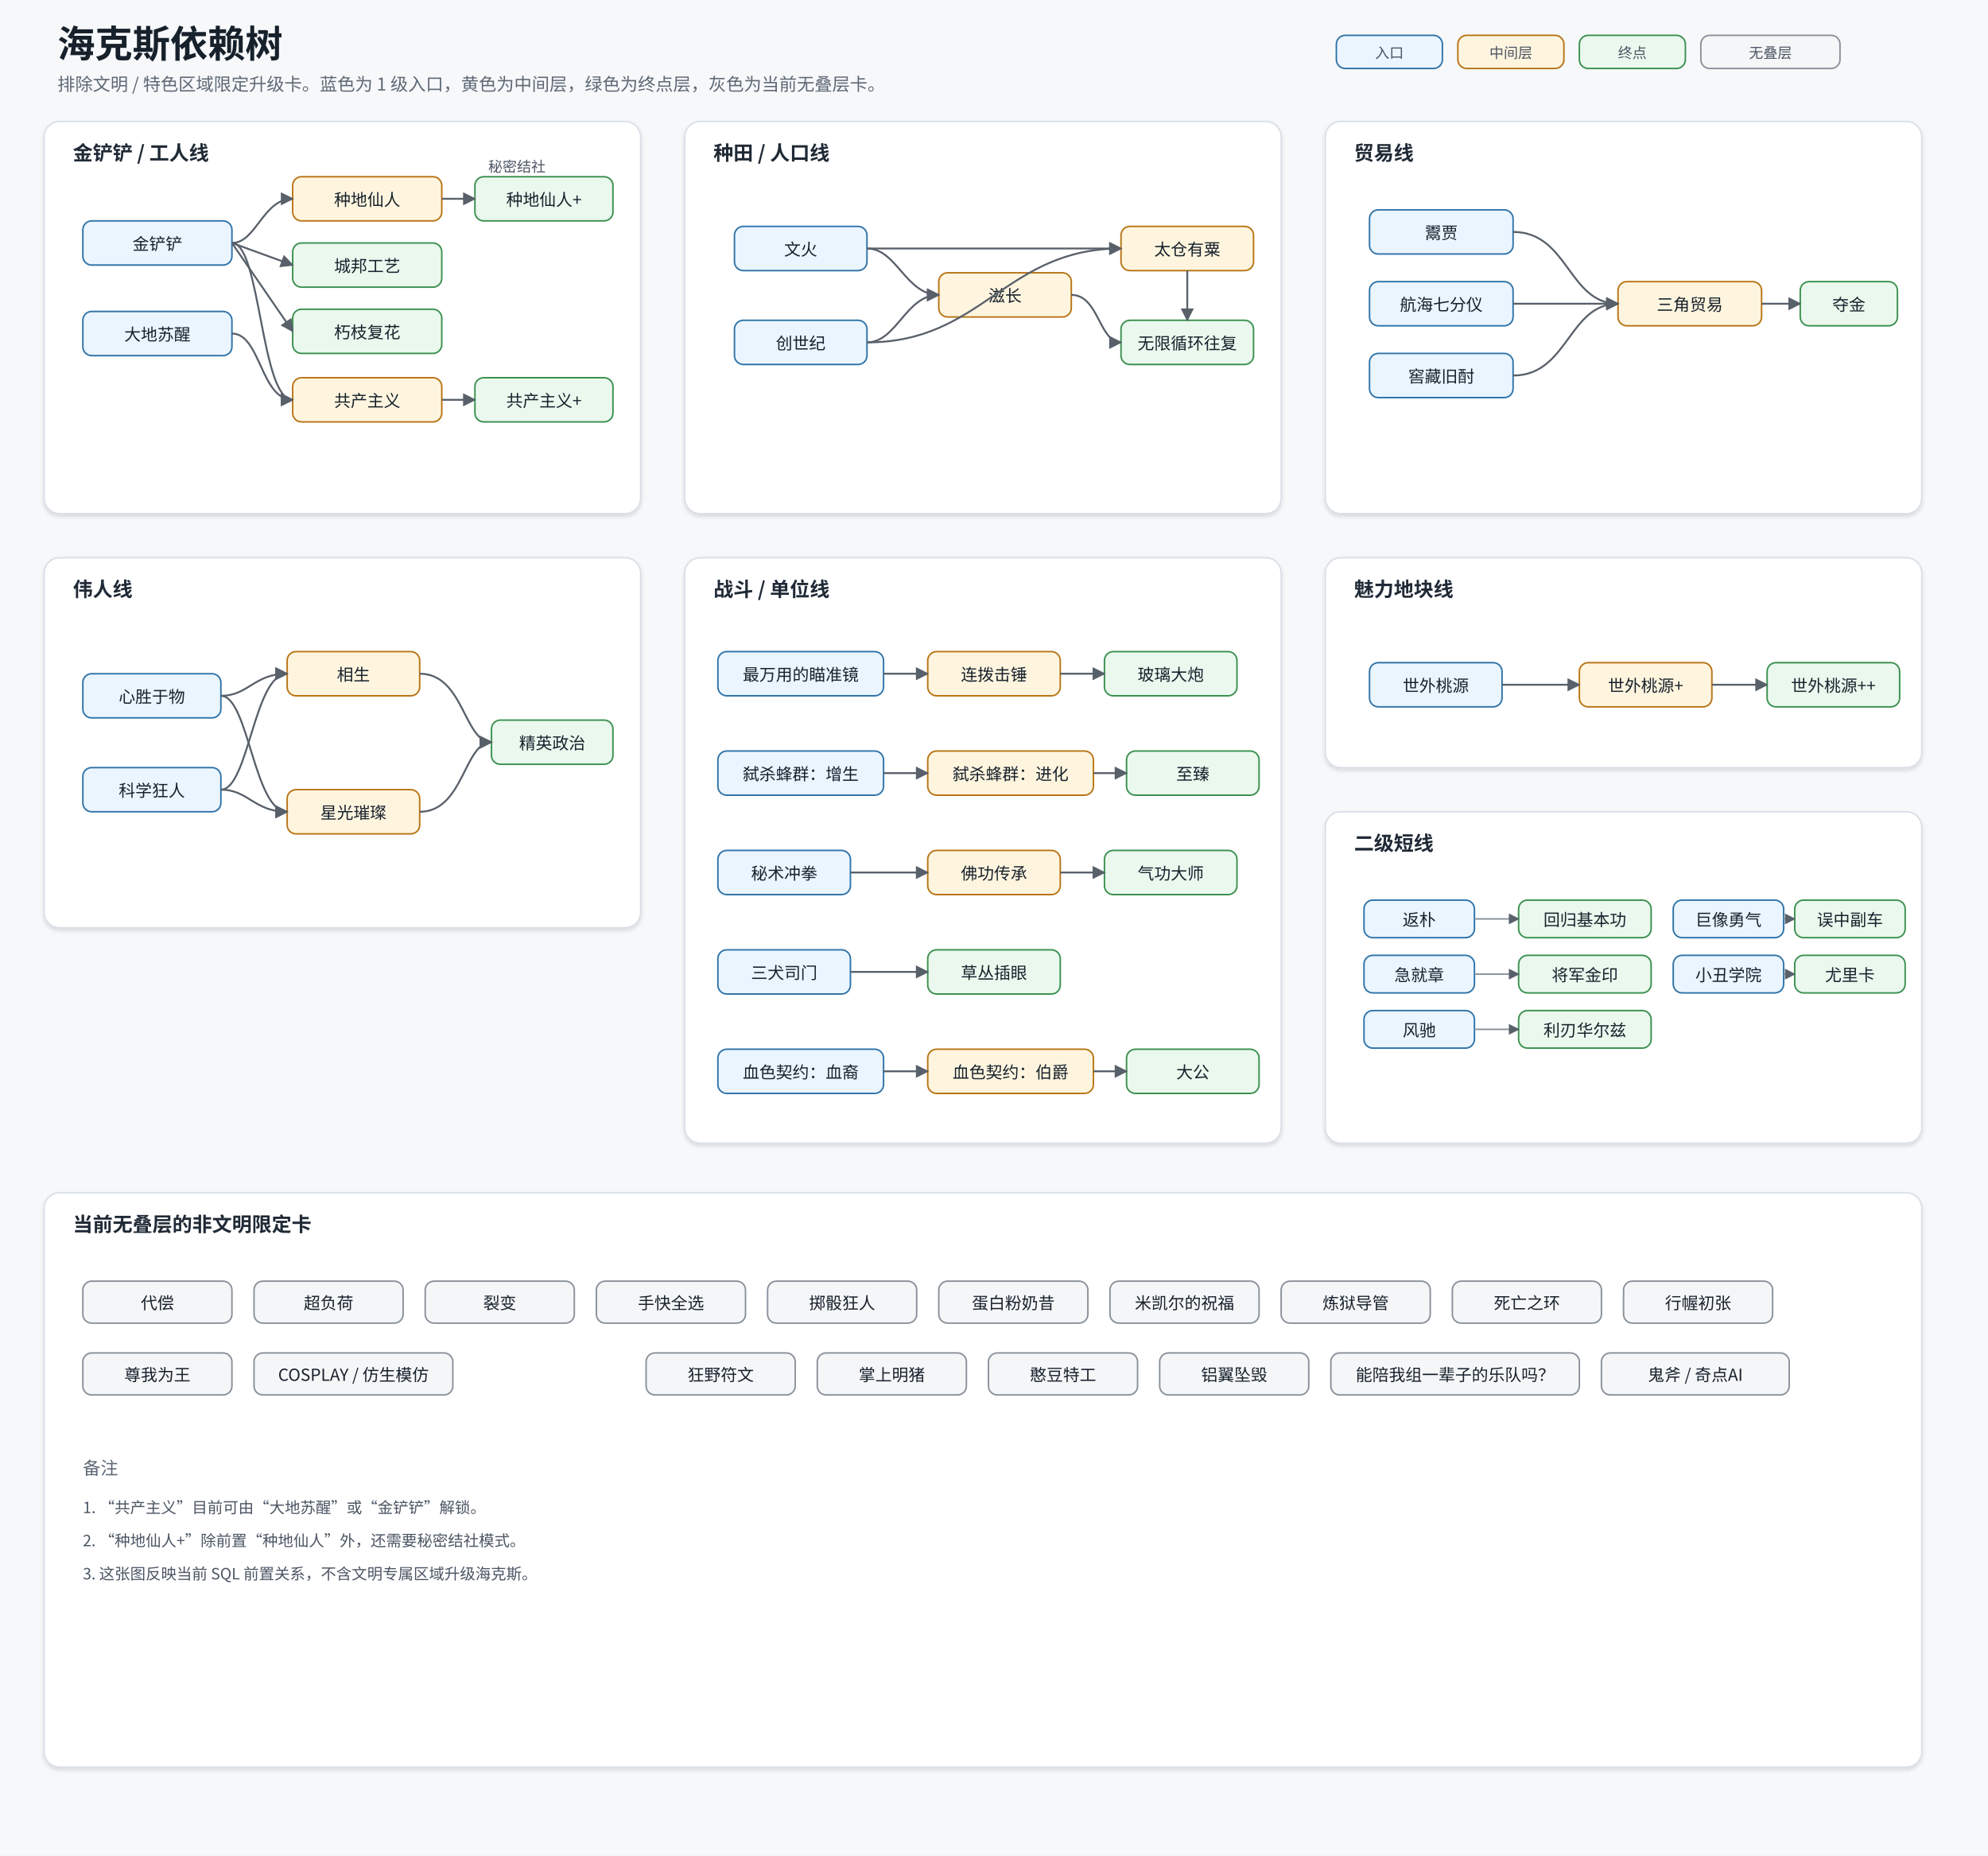
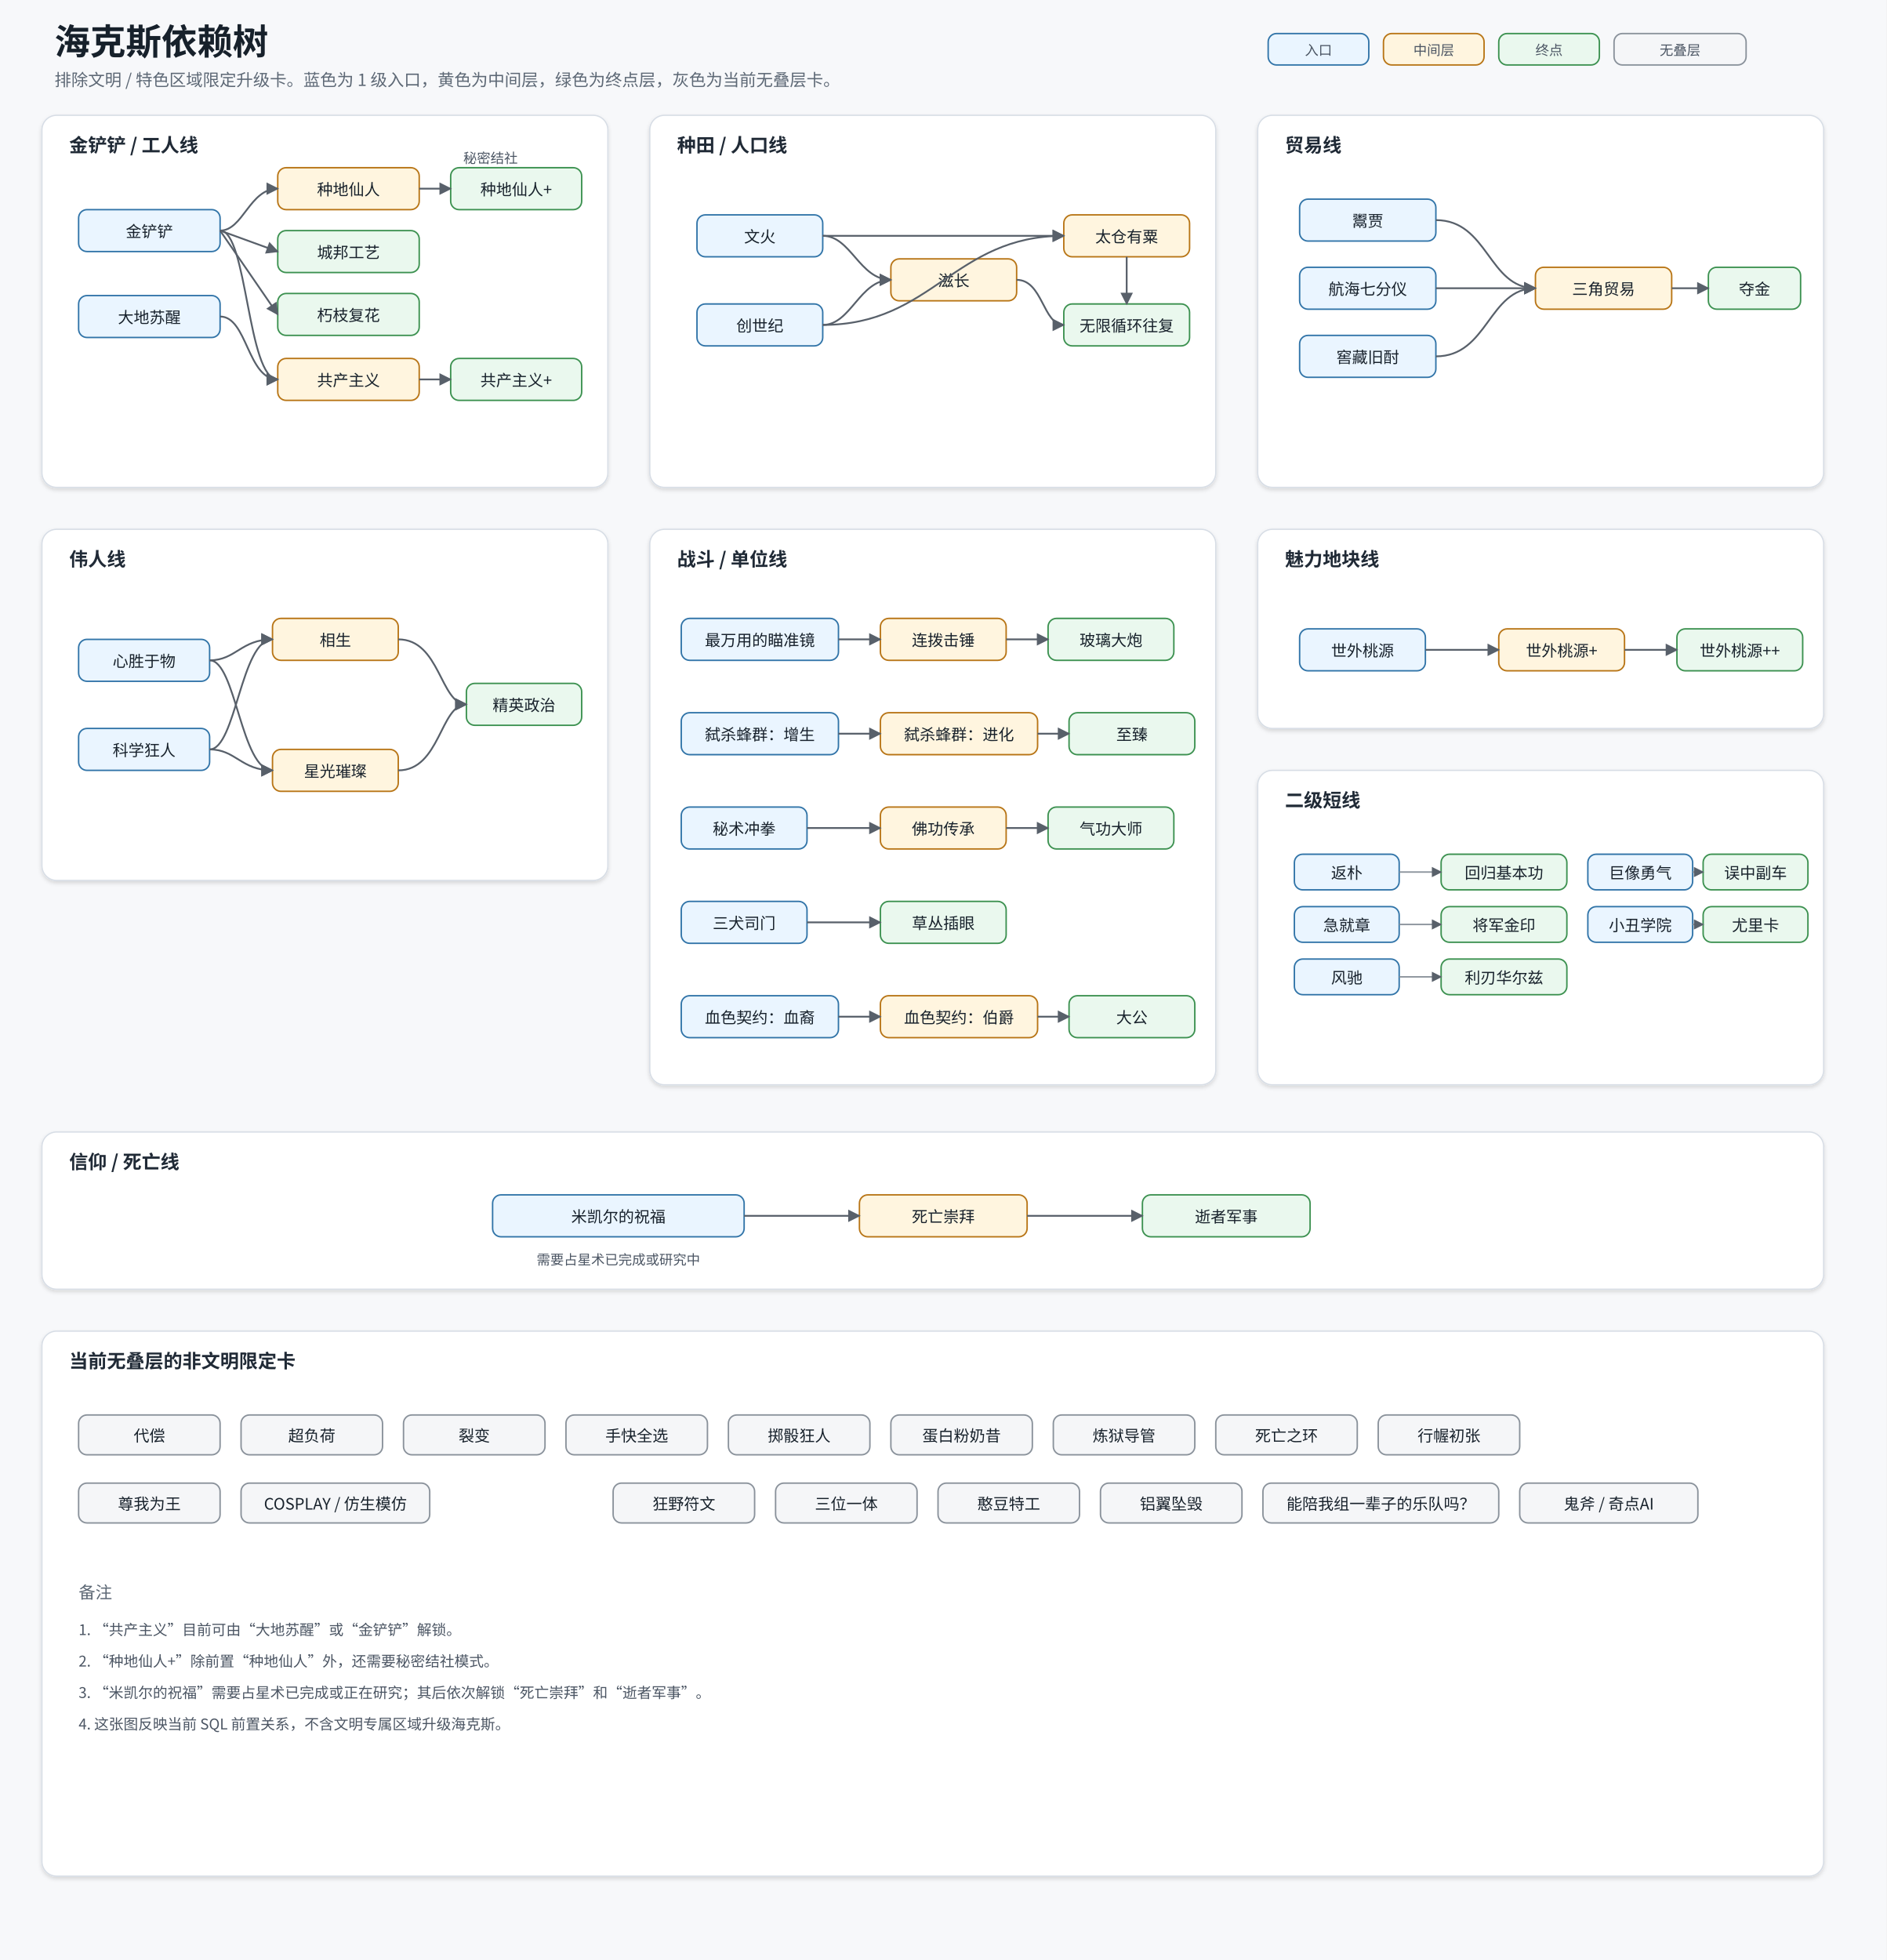
- <svg xmlns="http://www.w3.org/2000/svg" width="1800" height="1680" viewBox="0 0 1800 1680">
+ <svg xmlns="http://www.w3.org/2000/svg" width="1800" height="1870" viewBox="0 0 1800 1870">
  <defs>
    <marker id="arrow" viewBox="0 0 10 10" refX="9" refY="5" markerWidth="7" markerHeight="7" orient="auto-start-reverse">
      <path d="M 0 0 L 10 5 L 0 10 z" fill="#58606a" />
    </marker>
    <filter id="shadow" x="-10%" y="-20%" width="120%" height="150%">
      <feDropShadow dx="0" dy="2" stdDeviation="2" flood-color="#000000" flood-opacity="0.14" />
    </filter>
  </defs>
  <style>
    .bg { fill: #f7f8fa; }
    .title { font: 700 34px "Microsoft YaHei", "Noto Sans CJK SC", sans-serif; fill: #17212b; }
    .subtitle { font: 16px "Microsoft YaHei", "Noto Sans CJK SC", sans-serif; fill: #5d6875; }
    .panel { fill: #ffffff; stroke: #d7dde5; stroke-width: 1.2; rx: 14; filter: url(#shadow); }
    .panel-title { font: 700 18px "Microsoft YaHei", "Noto Sans CJK SC", sans-serif; fill: #202a36; }
    .node { stroke-width: 1.4; rx: 8; }
    .root { fill: #eaf5ff; stroke: #3174a8; }
    .mid { fill: #fff5df; stroke: #b87516; }
    .terminal { fill: #eaf8ee; stroke: #3c9150; }
    .special { fill: #f3ebff; stroke: #7b4bb3; }
    .lone { fill: #f5f6f8; stroke: #8a929b; }
    .txt { font: 15px "Microsoft YaHei", "Noto Sans CJK SC", sans-serif; fill: #17212b; text-anchor: middle; dominant-baseline: middle; }
    .small { font: 13px "Microsoft YaHei", "Noto Sans CJK SC", sans-serif; fill: #4b5563; text-anchor: middle; dominant-baseline: middle; }
    .legend { font: 14px "Microsoft YaHei", "Noto Sans CJK SC", sans-serif; fill: #4b5563; }
    .edge { stroke: #58606a; stroke-width: 1.7; fill: none; marker-end: url(#arrow); }
    .edge-soft { stroke: #8a929b; stroke-width: 1.4; fill: none; marker-end: url(#arrow); }
  </style>
-   <rect class="bg" width="1800" height="1680" />
+   <rect class="bg" width="1800" height="1870" />
  <text class="title" x="52" y="52">海克斯依赖树</text>
  <text class="subtitle" x="52" y="82">排除文明 / 特色区域限定升级卡。蓝色为 1 级入口，黄色为中间层，绿色为终点层，灰色为当前无叠层卡。</text>
  <rect class="root node" x="1210" y="32" width="96" height="30" />
  <text class="small" x="1258" y="48">入口</text>
  <rect class="mid node" x="1320" y="32" width="96" height="30" />
  <text class="small" x="1368" y="48">中间层</text>
  <rect class="terminal node" x="1430" y="32" width="96" height="30" />
  <text class="small" x="1478" y="48">终点</text>
  <rect class="lone node" x="1540" y="32" width="126" height="30" />
  <text class="small" x="1603" y="48">无叠层</text>
  <rect class="panel" x="40" y="110" width="540" height="355" />
  <text class="panel-title" x="66" y="145">金铲铲 / 工人线</text>
  <rect class="root node" x="75" y="200" width="135" height="40" />
  <text class="txt" x="142.5" y="221">金铲铲</text>
  <rect class="root node" x="75" y="282" width="135" height="40" />
  <text class="txt" x="142.5" y="303">大地苏醒</text>
  <rect class="mid node" x="265" y="160" width="135" height="40" />
  <text class="txt" x="332.5" y="181">种地仙人</text>
  <rect class="terminal node" x="430" y="160" width="125" height="40" />
  <text class="txt" x="492.5" y="181">种地仙人+</text>
  <rect class="terminal node" x="265" y="220" width="135" height="40" />
  <text class="txt" x="332.5" y="241">城邦工艺</text>
  <rect class="terminal node" x="265" y="280" width="135" height="40" />
  <text class="txt" x="332.5" y="301">朽枝复花</text>
  <rect class="mid node" x="265" y="342" width="135" height="40" />
  <text class="txt" x="332.5" y="363">共产主义</text>
  <rect class="terminal node" x="430" y="342" width="125" height="40" />
  <text class="txt" x="492.5" y="363">共产主义+</text>
  <path class="edge" d="M210 220 C232 220 238 180 265 180" />
  <path class="edge" d="M400 180 L430 180" />
  <path class="edge" d="M210 220 L265 240" />
  <path class="edge" d="M210 220 L265 300" />
  <path class="edge" d="M210 220 C236 220 236 362 265 362" />
  <path class="edge" d="M210 302 C236 302 236 362 265 362" />
  <path class="edge" d="M400 362 L430 362" />
  <text class="small" x="468" y="151">秘密结社</text>
  <rect class="panel" x="620" y="110" width="540" height="355" />
  <text class="panel-title" x="646" y="145">种田 / 人口线</text>
  <rect class="root node" x="665" y="205" width="120" height="40" />
  <text class="txt" x="725" y="226">文火</text>
  <rect class="root node" x="665" y="290" width="120" height="40" />
  <text class="txt" x="725" y="311">创世纪</text>
  <rect class="mid node" x="850" y="247" width="120" height="40" />
  <text class="txt" x="910" y="268">滋长</text>
  <rect class="mid node" x="1015" y="205" width="120" height="40" />
  <text class="txt" x="1075" y="226">太仓有粟</text>
  <rect class="terminal node" x="1015" y="290" width="120" height="40" />
  <text class="txt" x="1075" y="311">无限循环往复</text>
  <path class="edge" d="M785 225 C812 225 820 267 850 267" />
  <path class="edge" d="M785 310 C812 310 820 267 850 267" />
  <path class="edge" d="M785 225 C890 225 910 225 1015 225" />
  <path class="edge" d="M785 310 C890 310 910 225 1015 225" />
  <path class="edge" d="M970 267 C995 267 995 310 1015 310" />
  <path class="edge" d="M1075 245 L1075 290" />
  <rect class="panel" x="1200" y="110" width="540" height="355" />
  <text class="panel-title" x="1226" y="145">贸易线</text>
  <rect class="root node" x="1240" y="190" width="130" height="40" />
  <text class="txt" x="1305" y="211">鬻贾</text>
  <rect class="root node" x="1240" y="255" width="130" height="40" />
  <text class="txt" x="1305" y="276">航海七分仪</text>
  <rect class="root node" x="1240" y="320" width="130" height="40" />
  <text class="txt" x="1305" y="341">窖藏旧酎</text>
  <rect class="mid node" x="1465" y="255" width="130" height="40" />
  <text class="txt" x="1530" y="276">三角贸易</text>
  <rect class="terminal node" x="1630" y="255" width="88" height="40" />
  <text class="txt" x="1674" y="276">夺金</text>
  <path class="edge" d="M1370 210 C1420 210 1420 275 1465 275" />
  <path class="edge" d="M1370 275 L1465 275" />
  <path class="edge" d="M1370 340 C1420 340 1420 275 1465 275" />
  <path class="edge" d="M1595 275 L1630 275" />
  <rect class="panel" x="40" y="505" width="540" height="335" />
  <text class="panel-title" x="66" y="540">伟人线</text>
  <rect class="root node" x="75" y="610" width="125" height="40" />
  <text class="txt" x="137.5" y="631">心胜于物</text>
  <rect class="root node" x="75" y="695" width="125" height="40" />
  <text class="txt" x="137.5" y="716">科学狂人</text>
  <rect class="mid node" x="260" y="590" width="120" height="40" />
  <text class="txt" x="320" y="611">相生</text>
  <rect class="mid node" x="260" y="715" width="120" height="40" />
  <text class="txt" x="320" y="736">星光璀璨</text>
  <rect class="terminal node" x="445" y="652" width="110" height="40" />
  <text class="txt" x="500" y="673">精英政治</text>
  <path class="edge" d="M200 630 C225 630 230 610 260 610" />
  <path class="edge" d="M200 715 C225 715 230 610 260 610" />
  <path class="edge" d="M200 630 C225 630 230 735 260 735" />
  <path class="edge" d="M200 715 C225 715 230 735 260 735" />
  <path class="edge" d="M380 610 C420 610 420 672 445 672" />
  <path class="edge" d="M380 735 C420 735 420 672 445 672" />
  <rect class="panel" x="620" y="505" width="540" height="530" />
  <text class="panel-title" x="646" y="540">战斗 / 单位线</text>
  <rect class="root node" x="650" y="590" width="150" height="40" />
  <text class="txt" x="725" y="611">最万用的瞄准镜</text>
  <rect class="mid node" x="840" y="590" width="120" height="40" />
  <text class="txt" x="900" y="611">连拨击锤</text>
  <rect class="terminal node" x="1000" y="590" width="120" height="40" />
  <text class="txt" x="1060" y="611">玻璃大炮</text>
  <path class="edge" d="M800 610 L840 610" />
  <path class="edge" d="M960 610 L1000 610" />
  <rect class="root node" x="650" y="680" width="150" height="40" />
  <text class="txt" x="725" y="701">弑杀蜂群：增生</text>
  <rect class="mid node" x="840" y="680" width="150" height="40" />
  <text class="txt" x="915" y="701">弑杀蜂群：进化</text>
  <rect class="terminal node" x="1020" y="680" width="120" height="40" />
  <text class="txt" x="1080" y="701">至臻</text>
  <path class="edge" d="M800 700 L840 700" />
  <path class="edge" d="M990 700 L1020 700" />
  <rect class="root node" x="650" y="770" width="120" height="40" />
  <text class="txt" x="710" y="791">秘术冲拳</text>
  <rect class="mid node" x="840" y="770" width="120" height="40" />
  <text class="txt" x="900" y="791">佛功传承</text>
  <rect class="terminal node" x="1000" y="770" width="120" height="40" />
  <text class="txt" x="1060" y="791">气功大师</text>
  <path class="edge" d="M770 790 L840 790" />
  <path class="edge" d="M960 790 L1000 790" />
  <rect class="root node" x="650" y="860" width="120" height="40" />
  <text class="txt" x="710" y="881">三犬司门</text>
  <rect class="terminal node" x="840" y="860" width="120" height="40" />
  <text class="txt" x="900" y="881">草丛插眼</text>
  <path class="edge" d="M770 880 L840 880" />
  <rect class="root node" x="650" y="950" width="150" height="40" />
  <text class="txt" x="725" y="971">血色契约：血裔</text>
  <rect class="mid node" x="840" y="950" width="150" height="40" />
  <text class="txt" x="915" y="971">血色契约：伯爵</text>
  <rect class="terminal node" x="1020" y="950" width="120" height="40" />
  <text class="txt" x="1080" y="971">大公</text>
  <path class="edge" d="M800 970 L840 970" />
  <path class="edge" d="M990 970 L1020 970" />
  <rect class="panel" x="1200" y="505" width="540" height="190" />
  <text class="panel-title" x="1226" y="540">魅力地块线</text>
  <rect class="root node" x="1240" y="600" width="120" height="40" />
  <text class="txt" x="1300" y="621">世外桃源</text>
  <rect class="mid node" x="1430" y="600" width="120" height="40" />
  <text class="txt" x="1490" y="621">世外桃源+</text>
  <rect class="terminal node" x="1600" y="600" width="120" height="40" />
  <text class="txt" x="1660" y="621">世外桃源++</text>
  <path class="edge" d="M1360 620 L1430 620" />
  <path class="edge" d="M1550 620 L1600 620" />
  <rect class="panel" x="1200" y="735" width="540" height="300" />
  <text class="panel-title" x="1226" y="770">二级短线</text>
  <rect class="root node" x="1235" y="815" width="100" height="34" />
  <text class="txt" x="1285" y="833">返朴</text>
  <rect class="terminal node" x="1375" y="815" width="120" height="34" />
  <text class="txt" x="1435" y="833">回归基本功</text>
  <rect class="root node" x="1235" y="865" width="100" height="34" />
  <text class="txt" x="1285" y="883">急就章</text>
  <rect class="terminal node" x="1375" y="865" width="120" height="34" />
  <text class="txt" x="1435" y="883">将军金印</text>
  <rect class="root node" x="1235" y="915" width="100" height="34" />
  <text class="txt" x="1285" y="933">风驰</text>
  <rect class="terminal node" x="1375" y="915" width="120" height="34" />
  <text class="txt" x="1435" y="933">利刃华尔兹</text>
  <rect class="root node" x="1515" y="815" width="100" height="34" />
  <text class="txt" x="1565" y="833">巨像勇气</text>
  <rect class="terminal node" x="1625" y="815" width="100" height="34" />
  <text class="txt" x="1675" y="833">误中副车</text>
  <rect class="root node" x="1515" y="865" width="100" height="34" />
  <text class="txt" x="1565" y="883">小丑学院</text>
  <rect class="terminal node" x="1625" y="865" width="100" height="34" />
  <text class="txt" x="1675" y="883">尤里卡</text>
  <path class="edge-soft" d="M1335 832 L1375 832" />
  <path class="edge-soft" d="M1335 882 L1375 882" />
  <path class="edge-soft" d="M1335 932 L1375 932" />
  <path class="edge-soft" d="M1615 832 L1625 832" />
  <path class="edge-soft" d="M1615 882 L1625 882" />
-   <rect class="panel" x="40" y="1080" width="1700" height="520" />
-   <text class="panel-title" x="66" y="1115">当前无叠层的非文明限定卡</text>
-   <rect class="lone node" x="75" y="1160" width="135" height="38" />
-   <text class="txt" x="142.5" y="1180">代偿</text>
-   <rect class="lone node" x="230" y="1160" width="135" height="38" />
-   <text class="txt" x="297.5" y="1180">超负荷</text>
-   <rect class="lone node" x="385" y="1160" width="135" height="38" />
-   <text class="txt" x="452.5" y="1180">裂变</text>
-   <rect class="lone node" x="540" y="1160" width="135" height="38" />
-   <text class="txt" x="607.5" y="1180">手快全选</text>
-   <rect class="lone node" x="695" y="1160" width="135" height="38" />
-   <text class="txt" x="762.5" y="1180">掷骰狂人</text>
-   <rect class="lone node" x="850" y="1160" width="135" height="38" />
-   <text class="txt" x="917.5" y="1180">蛋白粉奶昔</text>
-   <rect class="lone node" x="1005" y="1160" width="135" height="38" />
-   <text class="txt" x="1072.5" y="1180">米凯尔的祝福</text>
-   <rect class="lone node" x="1160" y="1160" width="135" height="38" />
-   <text class="txt" x="1227.5" y="1180">炼狱导管</text>
-   <rect class="lone node" x="1315" y="1160" width="135" height="38" />
-   <text class="txt" x="1382.5" y="1180">死亡之环</text>
-   <rect class="lone node" x="1470" y="1160" width="135" height="38" />
-   <text class="txt" x="1537.5" y="1180">行幄初张</text>
-   <rect class="lone node" x="75" y="1225" width="135" height="38" />
-   <text class="txt" x="142.5" y="1245">尊我为王</text>
-   <rect class="lone node" x="230" y="1225" width="180" height="38" />
-   <text class="txt" x="320" y="1245">COSPLAY / 仿生模仿</text>
-   <rect class="lone node" x="585" y="1225" width="135" height="38" />
-   <text class="txt" x="652.5" y="1245">狂野符文</text>
-   <rect class="lone node" x="740" y="1225" width="135" height="38" />
-   <text class="txt" x="807.5" y="1245">掌上明猪</text>
-   <rect class="lone node" x="895" y="1225" width="135" height="38" />
-   <text class="txt" x="962.5" y="1245">憨豆特工</text>
-   <rect class="lone node" x="1050" y="1225" width="135" height="38" />
-   <text class="txt" x="1117.5" y="1245">铝翼坠毁</text>
-   <rect class="lone node" x="1205" y="1225" width="225" height="38" />
-   <text class="txt" x="1317.5" y="1245">能陪我组一辈子的乐队吗？</text>
-   <rect class="lone node" x="1450" y="1225" width="170" height="38" />
-   <text class="txt" x="1535" y="1245">鬼斧 / 奇点AI</text>
-   <text class="subtitle" x="75" y="1335">备注</text>
-   <text class="legend" x="75" y="1370">1. “共产主义”目前可由“大地苏醒”或“金铲铲”解锁。</text>
-   <text class="legend" x="75" y="1400">2. “种地仙人+”除前置“种地仙人”外，还需要秘密结社模式。</text>
-   <text class="legend" x="75" y="1430">3. 这张图反映当前 SQL 前置关系，不含文明专属区域升级海克斯。</text>
+   <rect class="panel" x="40" y="1080" width="1700" height="150" />
+   <text class="panel-title" x="66" y="1115">信仰 / 死亡线</text>
+   <rect class="root node" x="470" y="1140" width="240" height="40" />
+   <text class="txt" x="590" y="1161">米凯尔的祝福</text>
+   <rect class="mid node" x="820" y="1140" width="160" height="40" />
+   <text class="txt" x="900" y="1161">死亡崇拜</text>
+   <rect class="terminal node" x="1090" y="1140" width="160" height="40" />
+   <text class="txt" x="1170" y="1161">逝者军事</text>
+   <path class="edge" d="M710 1160 L820 1160" />
+   <path class="edge" d="M980 1160 L1090 1160" />
+   <text class="small" x="590" y="1202">需要占星术已完成或研究中</text>
+   <rect class="panel" x="40" y="1270" width="1700" height="520" />
+   <text class="panel-title" x="66" y="1305">当前无叠层的非文明限定卡</text>
+   <rect class="lone node" x="75" y="1350" width="135" height="38" />
+   <text class="txt" x="142.5" y="1370">代偿</text>
+   <rect class="lone node" x="230" y="1350" width="135" height="38" />
+   <text class="txt" x="297.5" y="1370">超负荷</text>
+   <rect class="lone node" x="385" y="1350" width="135" height="38" />
+   <text class="txt" x="452.5" y="1370">裂变</text>
+   <rect class="lone node" x="540" y="1350" width="135" height="38" />
+   <text class="txt" x="607.5" y="1370">手快全选</text>
+   <rect class="lone node" x="695" y="1350" width="135" height="38" />
+   <text class="txt" x="762.5" y="1370">掷骰狂人</text>
+   <rect class="lone node" x="850" y="1350" width="135" height="38" />
+   <text class="txt" x="917.5" y="1370">蛋白粉奶昔</text>
+   <rect class="lone node" x="1005" y="1350" width="135" height="38" />
+   <text class="txt" x="1072.5" y="1370">炼狱导管</text>
+   <rect class="lone node" x="1160" y="1350" width="135" height="38" />
+   <text class="txt" x="1227.5" y="1370">死亡之环</text>
+   <rect class="lone node" x="1315" y="1350" width="135" height="38" />
+   <text class="txt" x="1382.5" y="1370">行幄初张</text>
+   <rect class="lone node" x="75" y="1415" width="135" height="38" />
+   <text class="txt" x="142.5" y="1435">尊我为王</text>
+   <rect class="lone node" x="230" y="1415" width="180" height="38" />
+   <text class="txt" x="320" y="1435">COSPLAY / 仿生模仿</text>
+   <rect class="lone node" x="585" y="1415" width="135" height="38" />
+   <text class="txt" x="652.5" y="1435">狂野符文</text>
+   <rect class="lone node" x="740" y="1415" width="135" height="38" />
+   <text class="txt" x="807.5" y="1435">三位一体</text>
+   <rect class="lone node" x="895" y="1415" width="135" height="38" />
+   <text class="txt" x="962.5" y="1435">憨豆特工</text>
+   <rect class="lone node" x="1050" y="1415" width="135" height="38" />
+   <text class="txt" x="1117.5" y="1435">铝翼坠毁</text>
+   <rect class="lone node" x="1205" y="1415" width="225" height="38" />
+   <text class="txt" x="1317.5" y="1435">能陪我组一辈子的乐队吗？</text>
+   <rect class="lone node" x="1450" y="1415" width="170" height="38" />
+   <text class="txt" x="1535" y="1435">鬼斧 / 奇点AI</text>
+   <text class="subtitle" x="75" y="1525">备注</text>
+   <text class="legend" x="75" y="1560">1. “共产主义”目前可由“大地苏醒”或“金铲铲”解锁。</text>
+   <text class="legend" x="75" y="1590">2. “种地仙人+”除前置“种地仙人”外，还需要秘密结社模式。</text>
+   <text class="legend" x="75" y="1620">3. “米凯尔的祝福”需要占星术已完成或正在研究；其后依次解锁“死亡崇拜”和“逝者军事”。</text>
+   <text class="legend" x="75" y="1650">4. 这张图反映当前 SQL 前置关系，不含文明专属区域升级海克斯。</text>
</svg>
